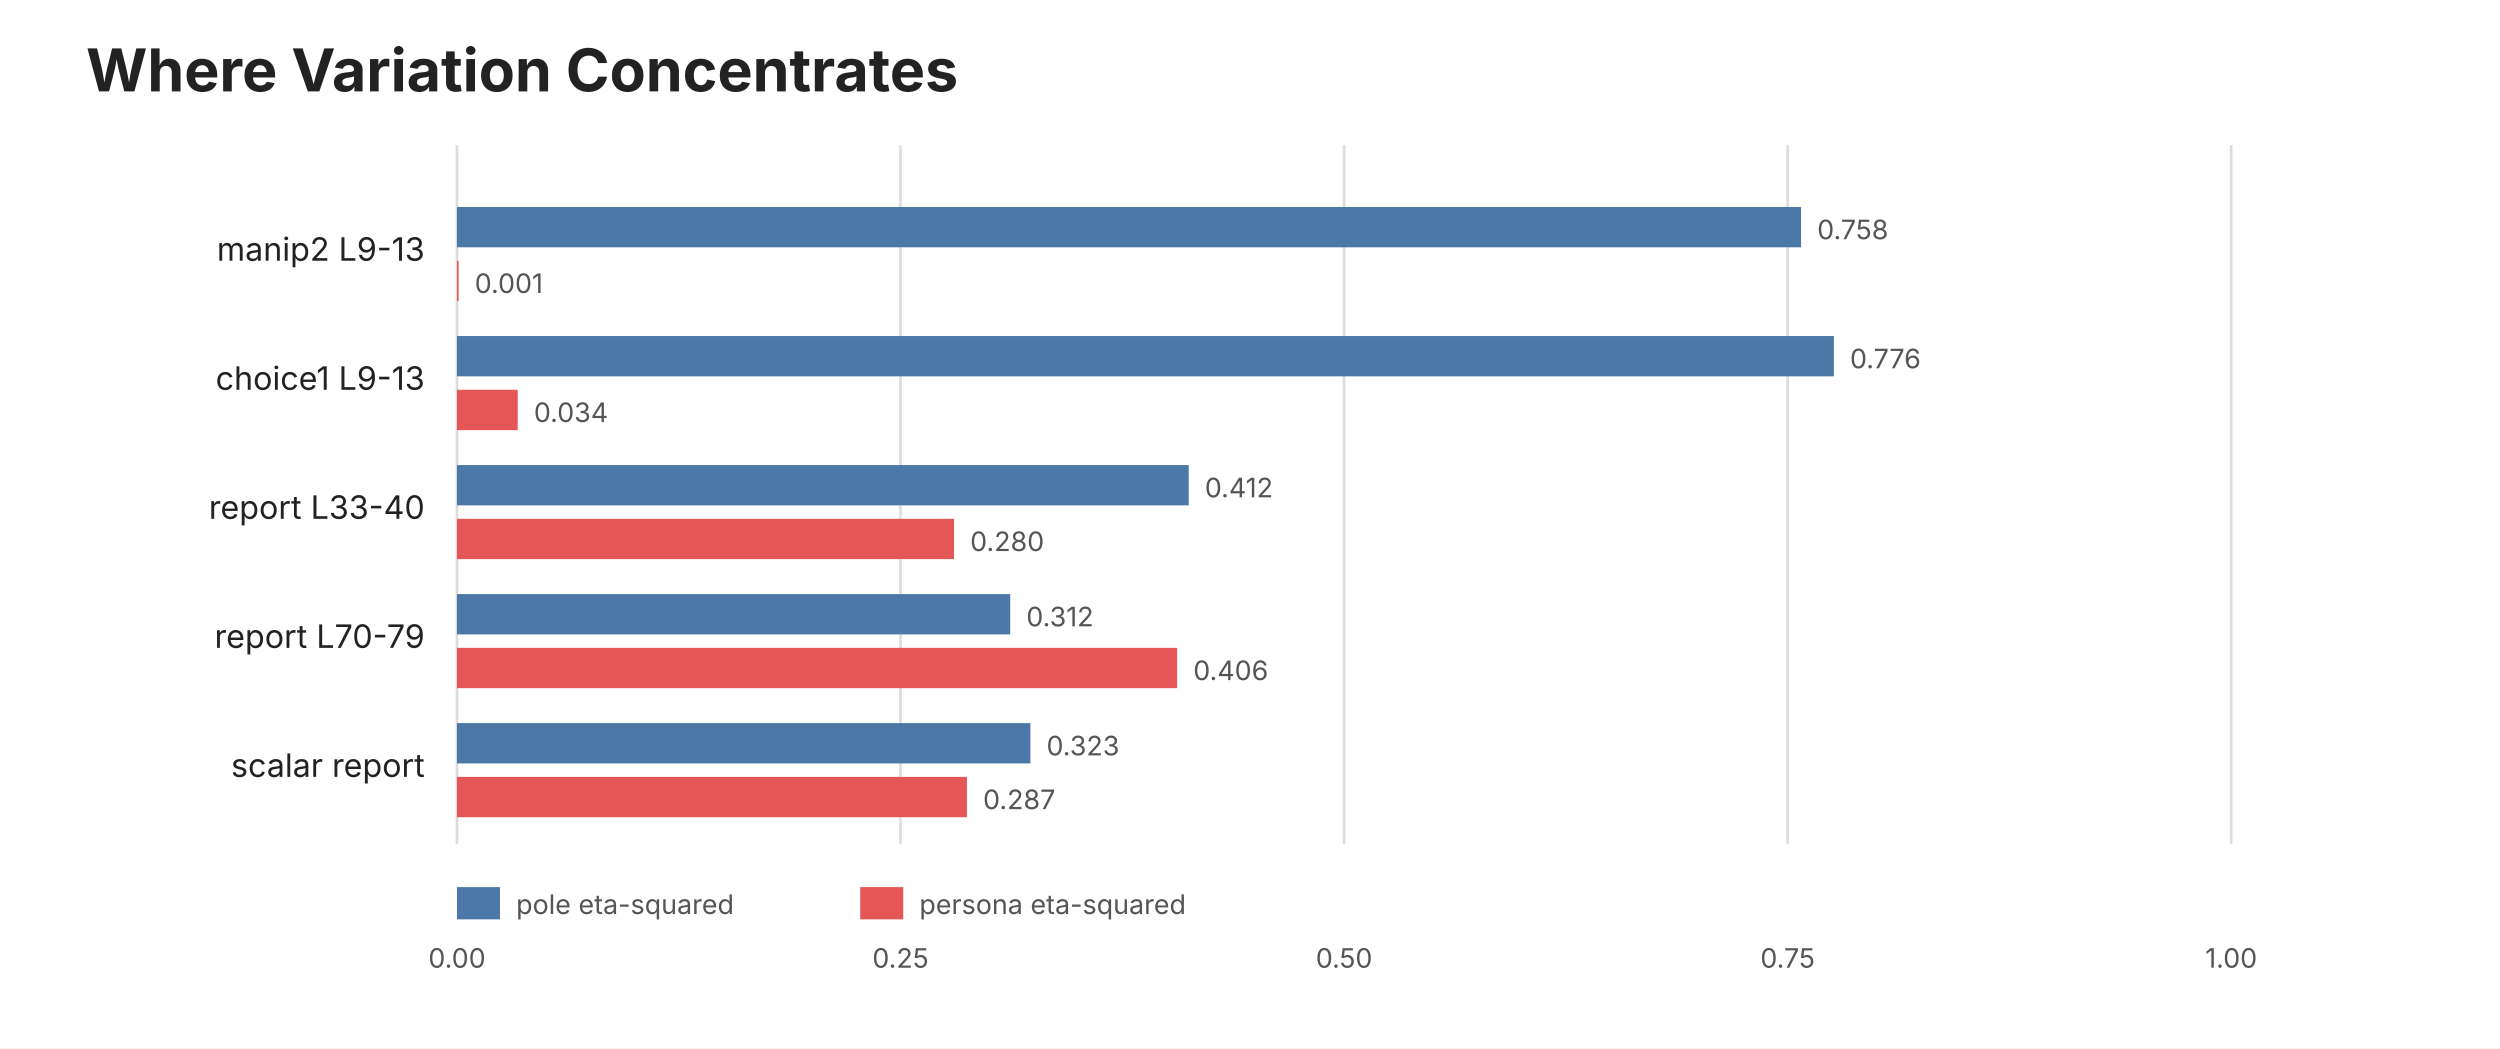
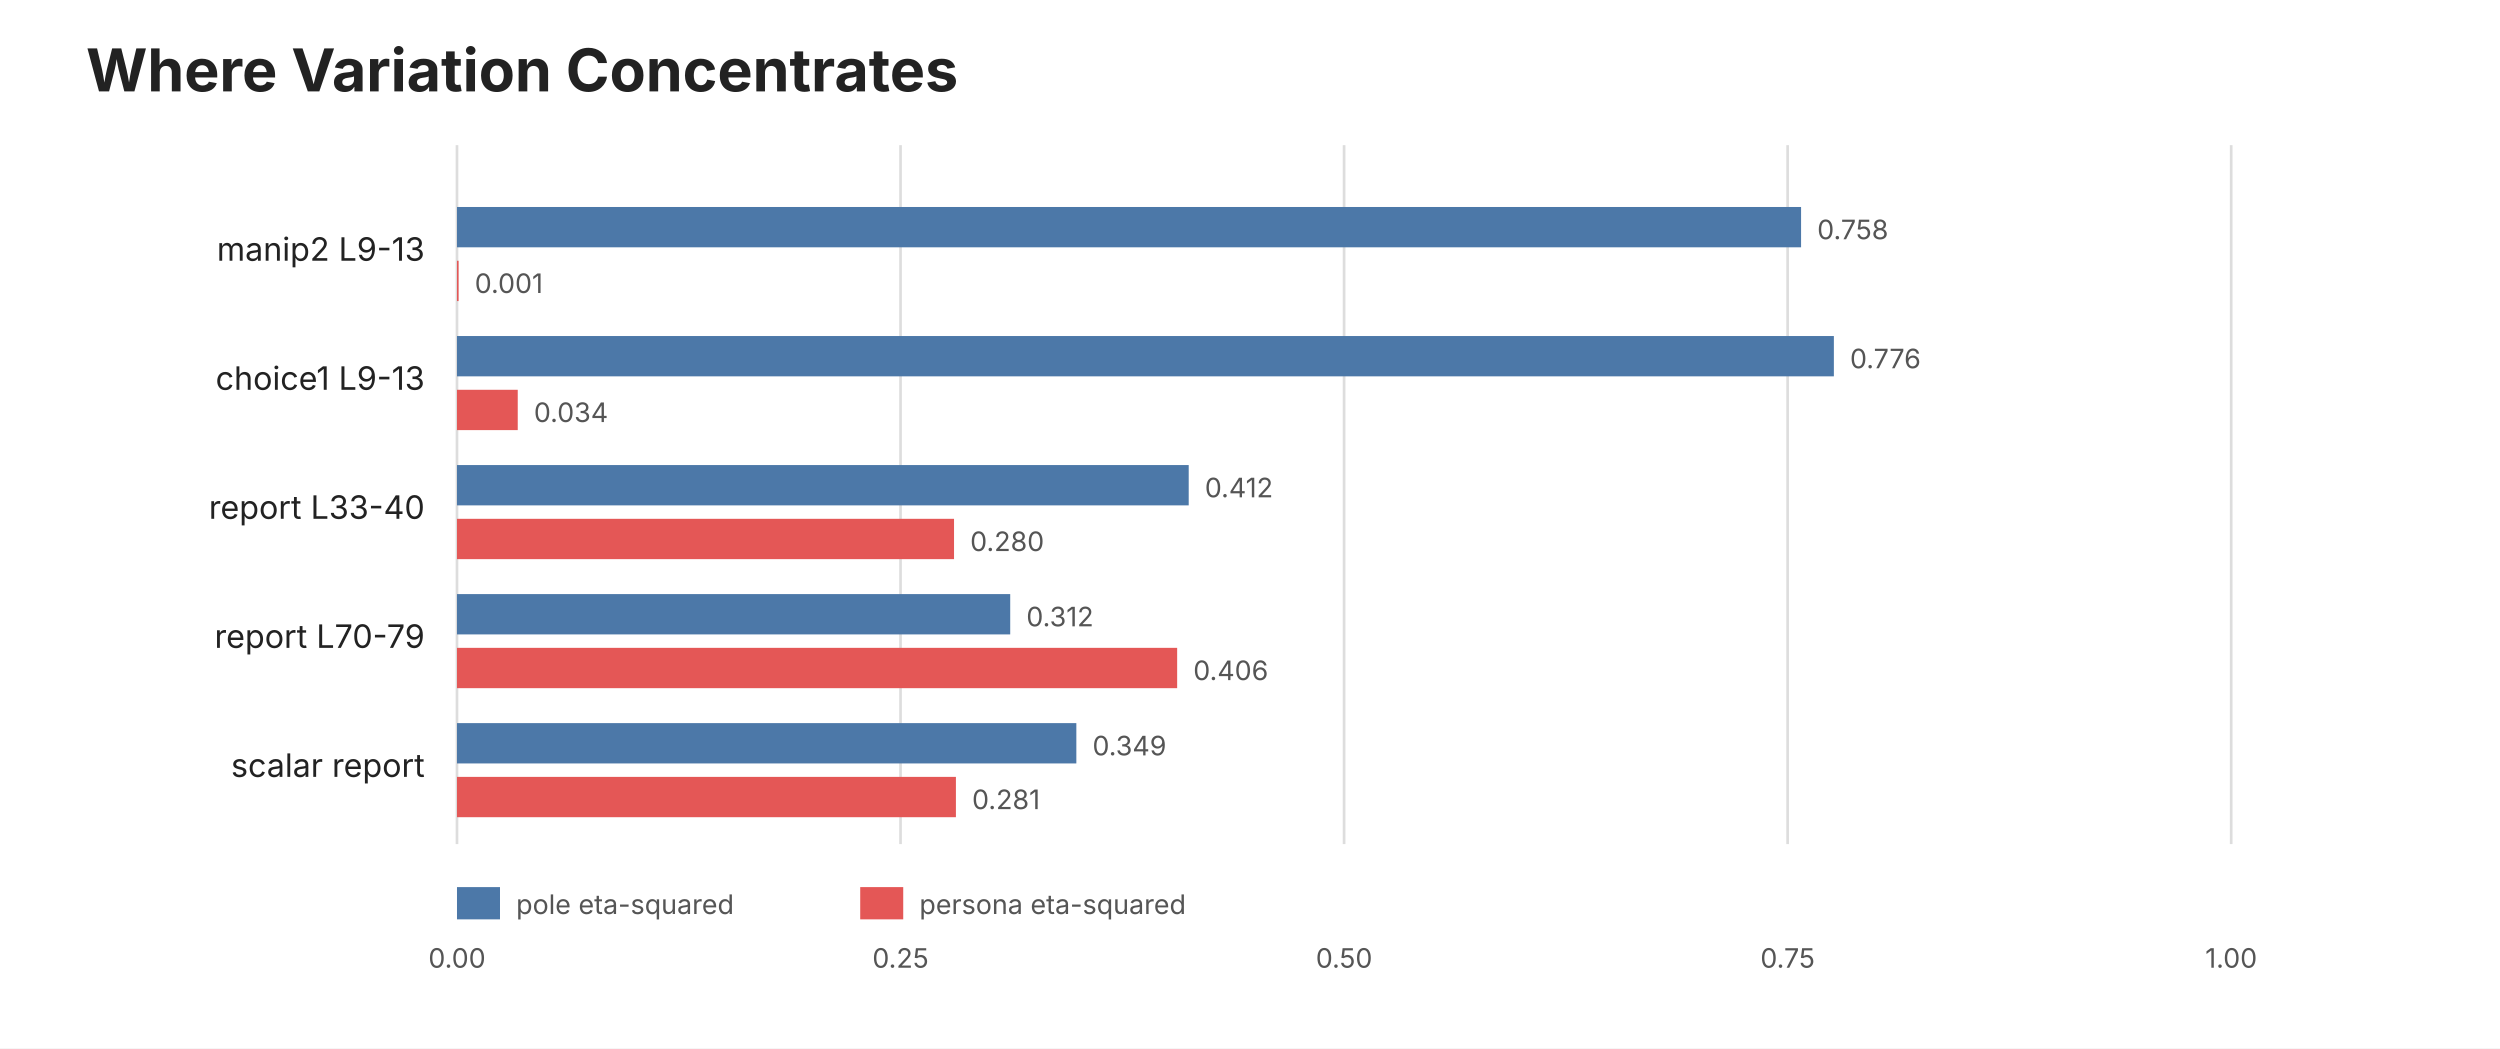
<svg xmlns="http://www.w3.org/2000/svg" width="930" height="390" viewBox="0 0 930 390">
  <rect width="100%" height="100%" fill="#ffffff" />
  <style>
    text { font-family: -apple-system, BlinkMacSystemFont, "Segoe UI", sans-serif; fill: #222; }
    .title { font-size: 22px; font-weight: 700; }
    .subtitle { font-size: 12px; fill: #555; }
    .axis { stroke: #333; stroke-width: 1; }
    .grid { stroke: #ddd; stroke-width: 1; }
    .label { font-size: 12px; }
    .tiny { font-size: 10px; fill: #555; }
  </style>
  <text x="32" y="34" class="title">Where Variation Concentrates</text>
  <line x1="170.0" y1="54" x2="170.0" y2="314" class="grid" />
  <text x="170.0" y="360" class="tiny" text-anchor="middle">0.00</text>
  <line x1="335.0" y1="54" x2="335.0" y2="314" class="grid" />
  <text x="335.0" y="360" class="tiny" text-anchor="middle">0.25</text>
  <line x1="500.0" y1="54" x2="500.0" y2="314" class="grid" />
  <text x="500.0" y="360" class="tiny" text-anchor="middle">0.50</text>
  <line x1="665.0" y1="54" x2="665.0" y2="314" class="grid" />
  <text x="665.0" y="360" class="tiny" text-anchor="middle">0.75</text>
  <line x1="830.0" y1="54" x2="830.0" y2="314" class="grid" />
  <text x="830.0" y="360" class="tiny" text-anchor="middle">1.00</text>
  <text x="158" y="97" class="label" text-anchor="end">manip2 L9-13</text>
  <rect x="170" y="77" width="500.0" height="15" fill="#4C78A8" />
  <rect x="170" y="97" width="0.6" height="15" fill="#E45756" />
  <text x="676.0" y="89" class="tiny">0.758</text>
  <text x="176.6" y="109" class="tiny">0.001</text>
  <text x="158" y="145" class="label" text-anchor="end">choice1 L9-13</text>
  <rect x="170" y="125" width="512.2" height="15" fill="#4C78A8" />
  <rect x="170" y="145" width="22.6" height="15" fill="#E45756" />
  <text x="688.2" y="137" class="tiny">0.776</text>
  <text x="198.6" y="157" class="tiny">0.034</text>
  <text x="158" y="193" class="label" text-anchor="end">report L33-40</text>
  <rect x="170" y="173" width="272.2" height="15" fill="#4C78A8" />
  <rect x="170" y="193" width="184.9" height="15" fill="#E45756" />
  <text x="448.2" y="185" class="tiny">0.412</text>
  <text x="360.9" y="205" class="tiny">0.280</text>
  <text x="158" y="241" class="label" text-anchor="end">report L70-79</text>
  <rect x="170" y="221" width="205.8" height="15" fill="#4C78A8" />
  <rect x="170" y="241" width="267.9" height="15" fill="#E45756" />
  <text x="381.8" y="233" class="tiny">0.312</text>
  <text x="443.9" y="253" class="tiny">0.406</text>
  <text x="158" y="289" class="label" text-anchor="end">scalar report</text>
-   <rect x="170" y="269" width="213.3" height="15" fill="#4C78A8" />
-   <rect x="170" y="289" width="189.7" height="15" fill="#E45756" />
-   <text x="389.3" y="281" class="tiny">0.323</text>
-   <text x="365.7" y="301" class="tiny">0.287</text>
+   <rect x="170" y="269" width="230.4" height="15" fill="#4C78A8" />
+   <rect x="170" y="289" width="185.6" height="15" fill="#E45756" />
+   <text x="406.4" y="281" class="tiny">0.349</text>
+   <text x="361.6" y="301" class="tiny">0.281</text>
  <rect x="170" y="330" width="16" height="12" fill="#4C78A8" />
  <text x="192" y="340" class="tiny">pole eta-squared</text>
  <rect x="320" y="330" width="16" height="12" fill="#E45756" />
  <text x="342" y="340" class="tiny">persona eta-squared</text>
</svg>
